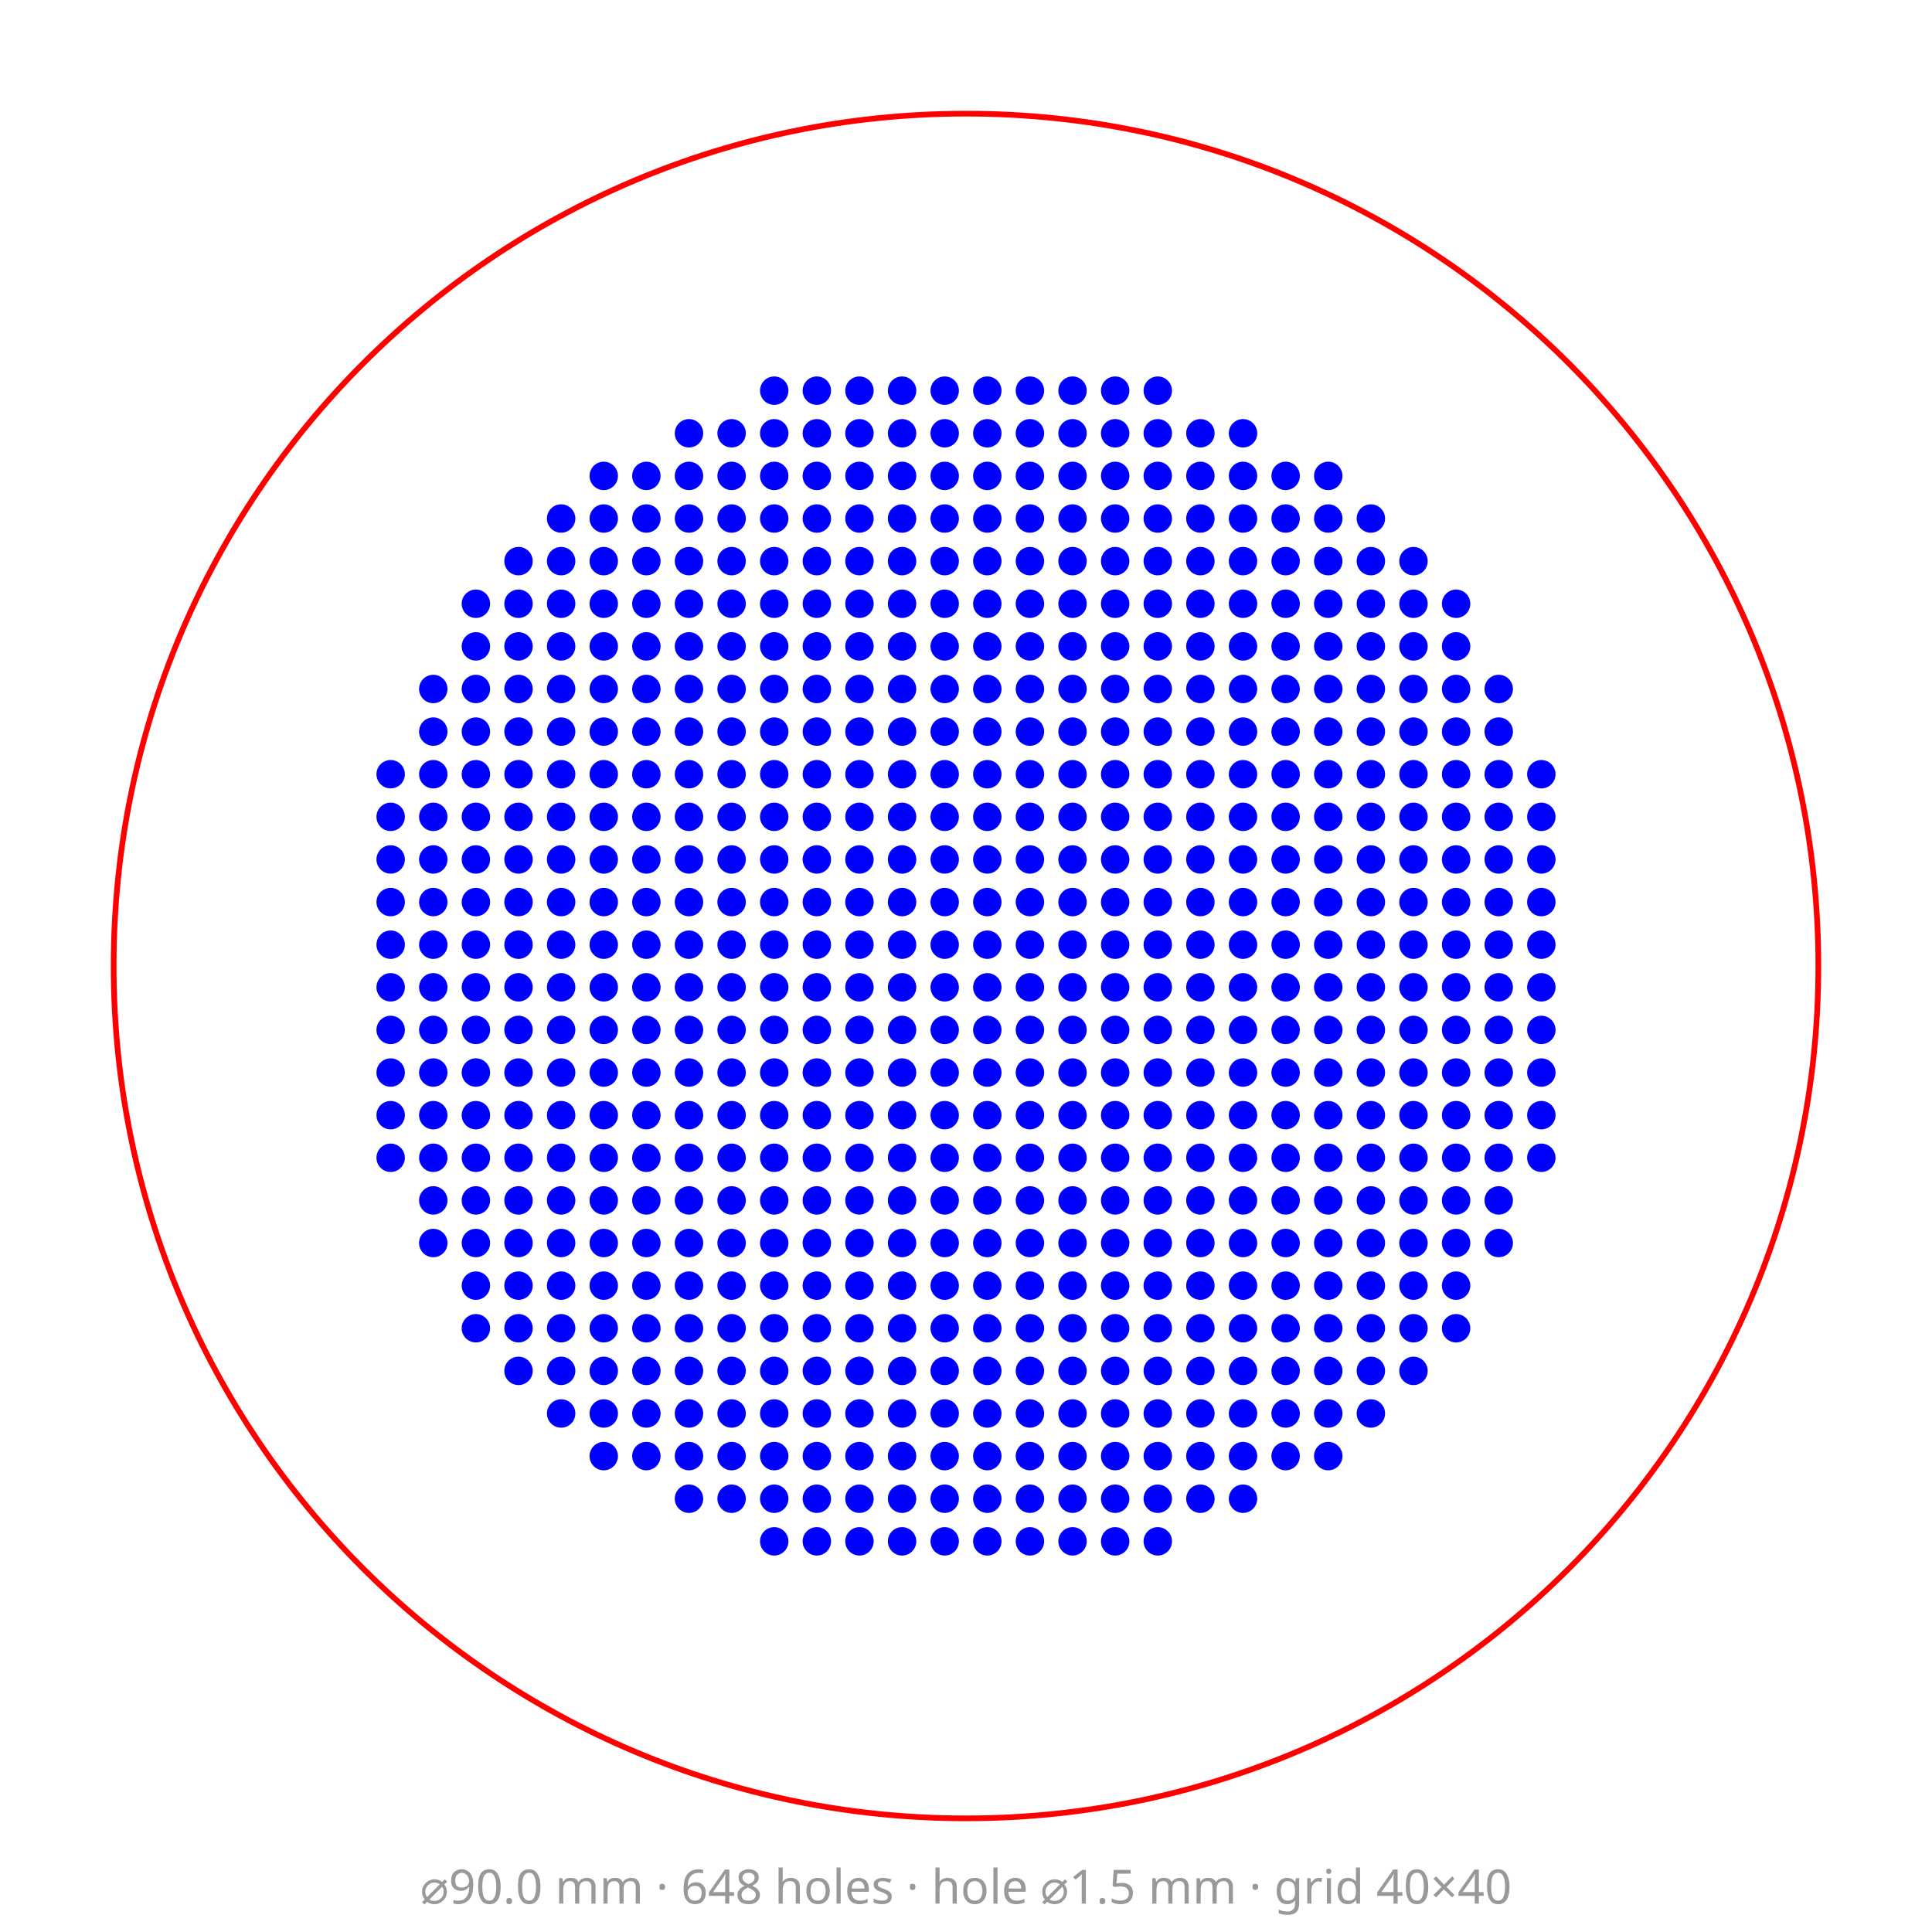
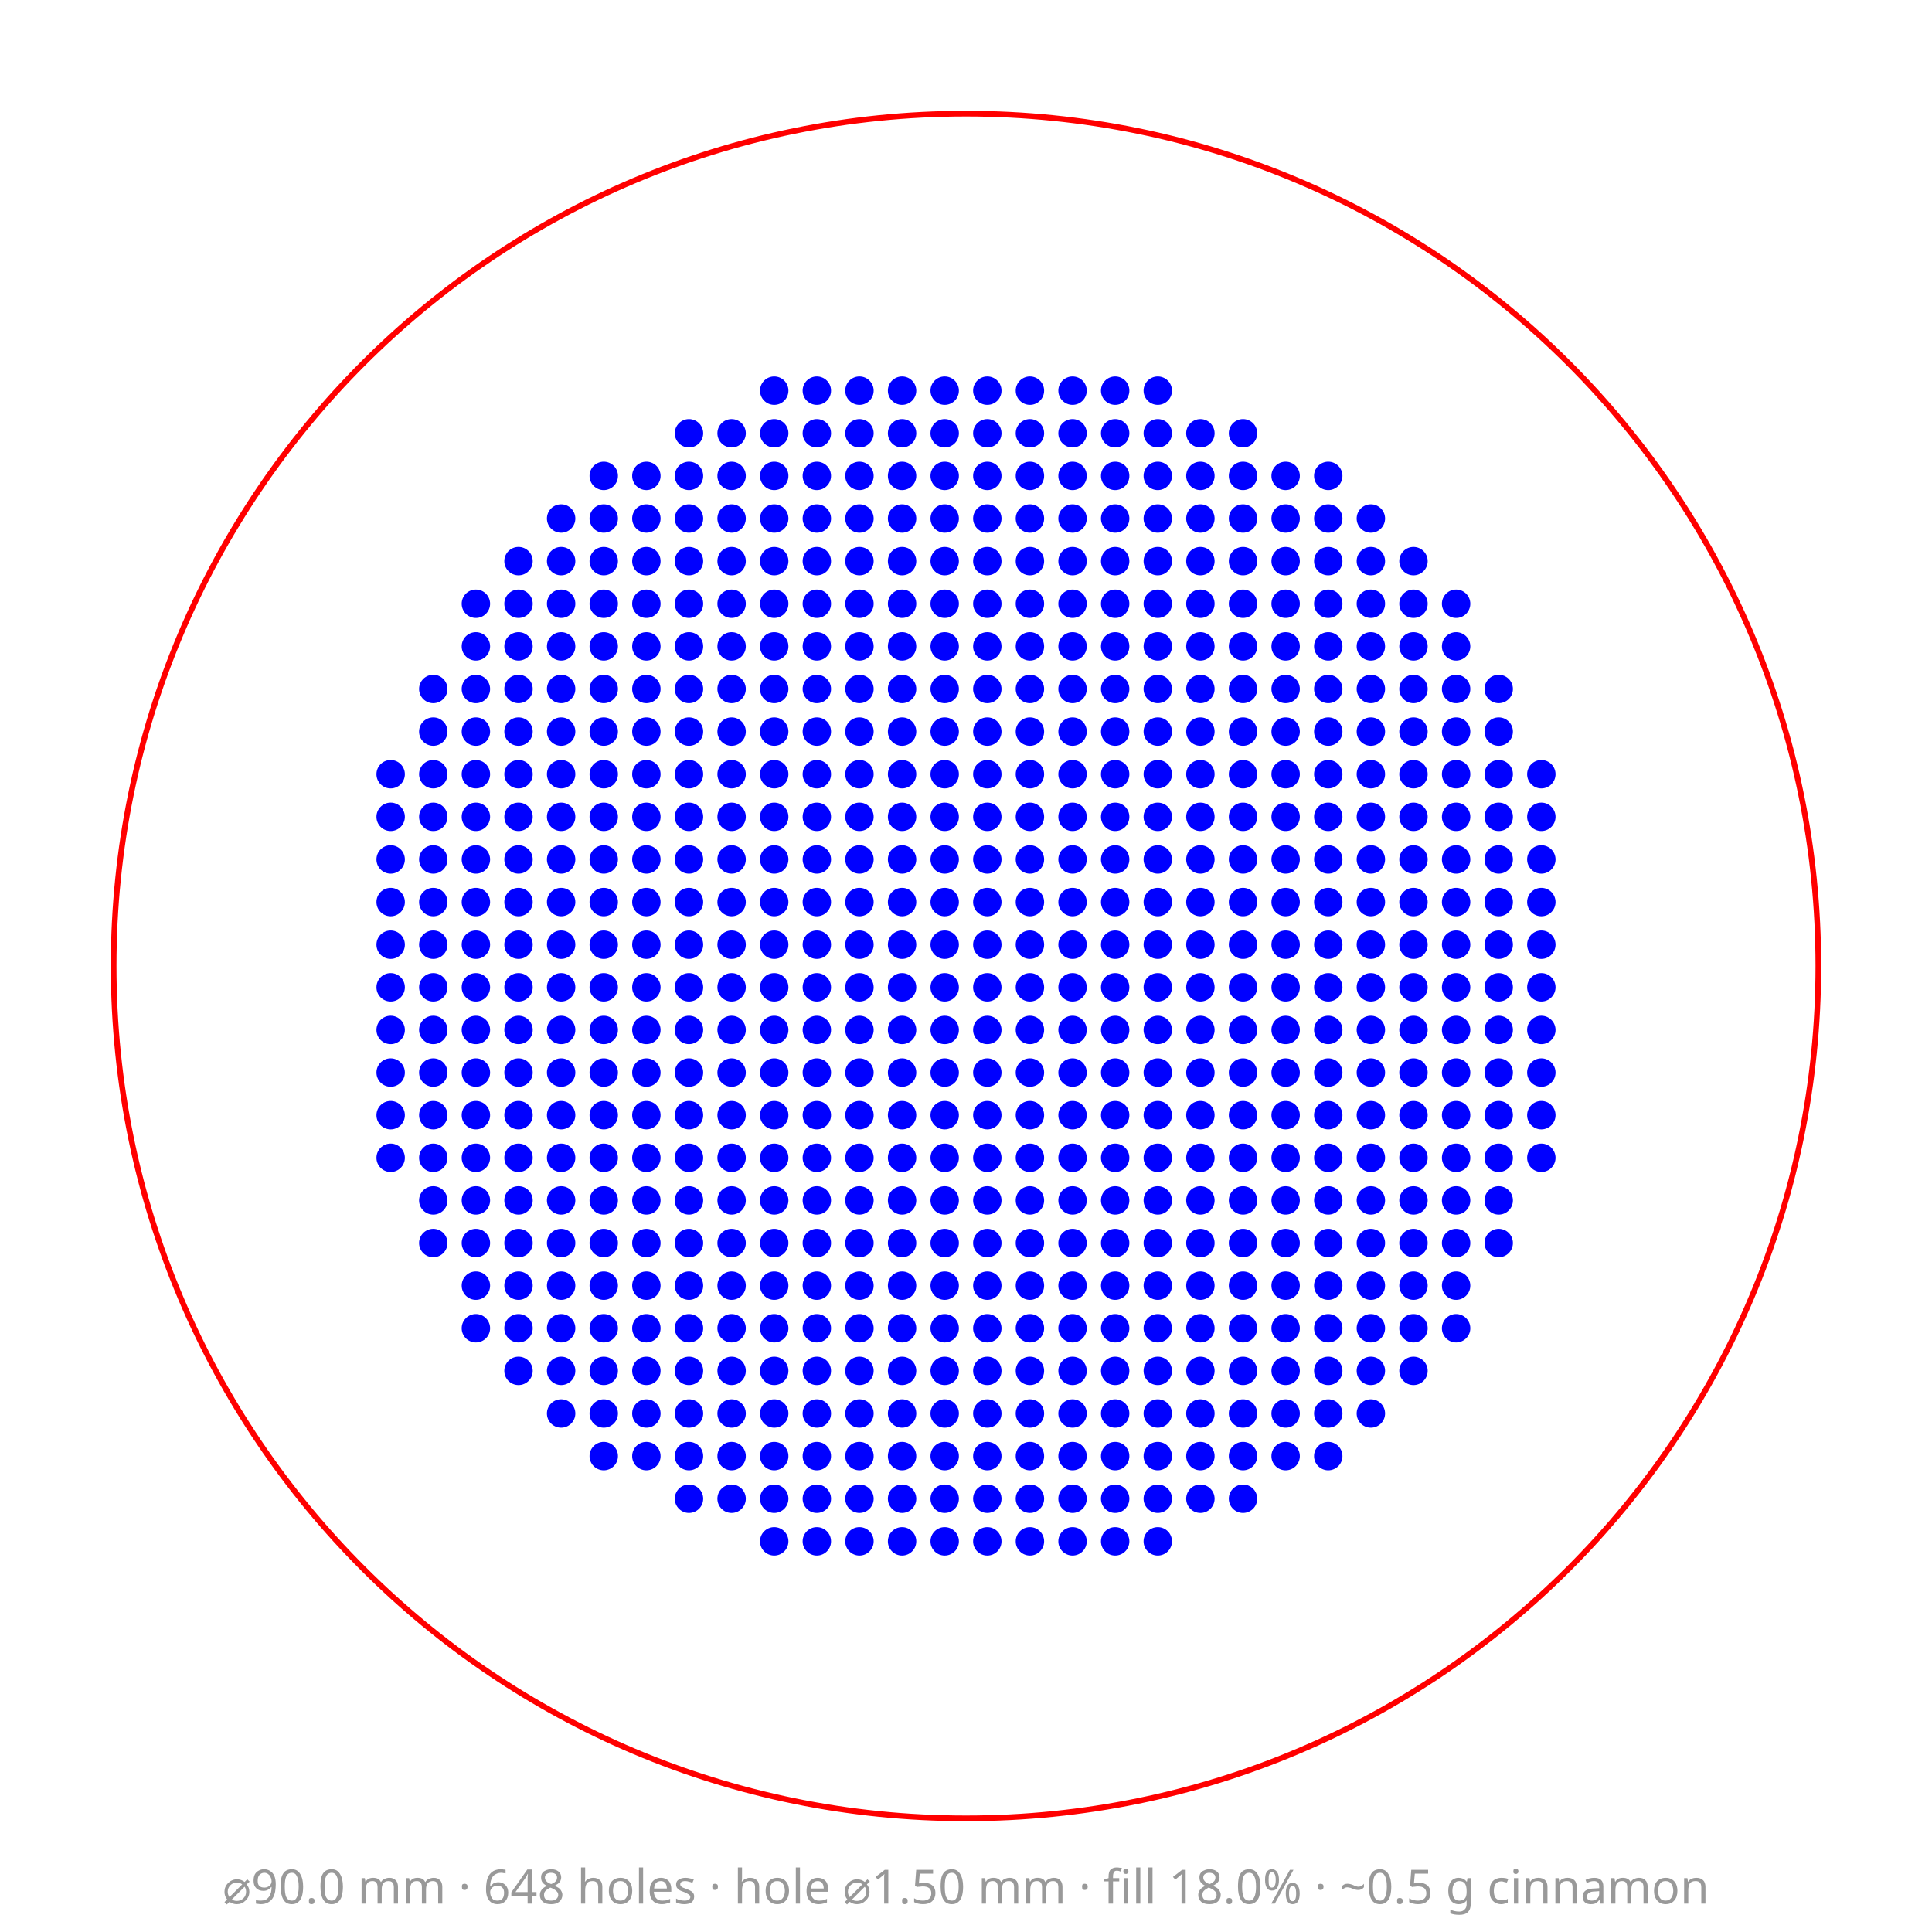
<svg xmlns="http://www.w3.org/2000/svg" width="102.0mm" height="102.0mm" viewBox="0 0 102.0 102.0">
  <circle cx="51.0" cy="51.0" r="45.0" fill="none" stroke="#ff0000" stroke-width="0.3" />
  <g fill="#0000ff" stroke="none">
    <circle cx="40.875" cy="20.625" r="0.75" />
    <circle cx="43.125" cy="20.625" r="0.75" />
    <circle cx="45.375" cy="20.625" r="0.75" />
    <circle cx="47.625" cy="20.625" r="0.75" />
    <circle cx="49.875" cy="20.625" r="0.75" />
    <circle cx="52.125" cy="20.625" r="0.75" />
    <circle cx="54.375" cy="20.625" r="0.75" />
    <circle cx="56.625" cy="20.625" r="0.75" />
    <circle cx="58.875" cy="20.625" r="0.75" />
    <circle cx="61.125" cy="20.625" r="0.75" />
    <circle cx="36.375" cy="22.875" r="0.75" />
    <circle cx="38.625" cy="22.875" r="0.75" />
    <circle cx="40.875" cy="22.875" r="0.75" />
    <circle cx="43.125" cy="22.875" r="0.75" />
    <circle cx="45.375" cy="22.875" r="0.75" />
    <circle cx="47.625" cy="22.875" r="0.75" />
    <circle cx="49.875" cy="22.875" r="0.75" />
    <circle cx="52.125" cy="22.875" r="0.75" />
    <circle cx="54.375" cy="22.875" r="0.75" />
    <circle cx="56.625" cy="22.875" r="0.75" />
    <circle cx="58.875" cy="22.875" r="0.75" />
    <circle cx="61.125" cy="22.875" r="0.75" />
    <circle cx="63.375" cy="22.875" r="0.75" />
    <circle cx="65.625" cy="22.875" r="0.75" />
    <circle cx="31.875" cy="25.125" r="0.75" />
    <circle cx="34.125" cy="25.125" r="0.75" />
    <circle cx="36.375" cy="25.125" r="0.75" />
    <circle cx="38.625" cy="25.125" r="0.75" />
    <circle cx="40.875" cy="25.125" r="0.75" />
    <circle cx="43.125" cy="25.125" r="0.75" />
    <circle cx="45.375" cy="25.125" r="0.75" />
    <circle cx="47.625" cy="25.125" r="0.75" />
    <circle cx="49.875" cy="25.125" r="0.75" />
    <circle cx="52.125" cy="25.125" r="0.75" />
    <circle cx="54.375" cy="25.125" r="0.75" />
    <circle cx="56.625" cy="25.125" r="0.75" />
    <circle cx="58.875" cy="25.125" r="0.75" />
    <circle cx="61.125" cy="25.125" r="0.75" />
    <circle cx="63.375" cy="25.125" r="0.75" />
    <circle cx="65.625" cy="25.125" r="0.75" />
    <circle cx="67.875" cy="25.125" r="0.75" />
    <circle cx="70.125" cy="25.125" r="0.75" />
    <circle cx="29.625" cy="27.375" r="0.75" />
    <circle cx="31.875" cy="27.375" r="0.75" />
    <circle cx="34.125" cy="27.375" r="0.75" />
    <circle cx="36.375" cy="27.375" r="0.75" />
    <circle cx="38.625" cy="27.375" r="0.75" />
    <circle cx="40.875" cy="27.375" r="0.75" />
    <circle cx="43.125" cy="27.375" r="0.75" />
    <circle cx="45.375" cy="27.375" r="0.75" />
    <circle cx="47.625" cy="27.375" r="0.75" />
    <circle cx="49.875" cy="27.375" r="0.75" />
    <circle cx="52.125" cy="27.375" r="0.75" />
    <circle cx="54.375" cy="27.375" r="0.75" />
    <circle cx="56.625" cy="27.375" r="0.75" />
    <circle cx="58.875" cy="27.375" r="0.75" />
    <circle cx="61.125" cy="27.375" r="0.75" />
    <circle cx="63.375" cy="27.375" r="0.75" />
    <circle cx="65.625" cy="27.375" r="0.75" />
    <circle cx="67.875" cy="27.375" r="0.75" />
    <circle cx="70.125" cy="27.375" r="0.75" />
    <circle cx="72.375" cy="27.375" r="0.75" />
    <circle cx="27.375" cy="29.625" r="0.75" />
    <circle cx="29.625" cy="29.625" r="0.75" />
    <circle cx="31.875" cy="29.625" r="0.75" />
    <circle cx="34.125" cy="29.625" r="0.75" />
    <circle cx="36.375" cy="29.625" r="0.75" />
    <circle cx="38.625" cy="29.625" r="0.75" />
    <circle cx="40.875" cy="29.625" r="0.75" />
    <circle cx="43.125" cy="29.625" r="0.75" />
    <circle cx="45.375" cy="29.625" r="0.75" />
    <circle cx="47.625" cy="29.625" r="0.75" />
    <circle cx="49.875" cy="29.625" r="0.75" />
    <circle cx="52.125" cy="29.625" r="0.75" />
    <circle cx="54.375" cy="29.625" r="0.75" />
    <circle cx="56.625" cy="29.625" r="0.75" />
    <circle cx="58.875" cy="29.625" r="0.75" />
    <circle cx="61.125" cy="29.625" r="0.75" />
    <circle cx="63.375" cy="29.625" r="0.75" />
    <circle cx="65.625" cy="29.625" r="0.75" />
    <circle cx="67.875" cy="29.625" r="0.75" />
    <circle cx="70.125" cy="29.625" r="0.75" />
    <circle cx="72.375" cy="29.625" r="0.75" />
    <circle cx="74.625" cy="29.625" r="0.75" />
    <circle cx="25.125" cy="31.875" r="0.75" />
    <circle cx="27.375" cy="31.875" r="0.75" />
    <circle cx="29.625" cy="31.875" r="0.75" />
    <circle cx="31.875" cy="31.875" r="0.75" />
    <circle cx="34.125" cy="31.875" r="0.75" />
    <circle cx="36.375" cy="31.875" r="0.75" />
    <circle cx="38.625" cy="31.875" r="0.75" />
    <circle cx="40.875" cy="31.875" r="0.75" />
    <circle cx="43.125" cy="31.875" r="0.75" />
    <circle cx="45.375" cy="31.875" r="0.75" />
    <circle cx="47.625" cy="31.875" r="0.75" />
    <circle cx="49.875" cy="31.875" r="0.75" />
    <circle cx="52.125" cy="31.875" r="0.75" />
    <circle cx="54.375" cy="31.875" r="0.75" />
    <circle cx="56.625" cy="31.875" r="0.75" />
    <circle cx="58.875" cy="31.875" r="0.75" />
    <circle cx="61.125" cy="31.875" r="0.75" />
    <circle cx="63.375" cy="31.875" r="0.75" />
    <circle cx="65.625" cy="31.875" r="0.75" />
    <circle cx="67.875" cy="31.875" r="0.75" />
    <circle cx="70.125" cy="31.875" r="0.75" />
    <circle cx="72.375" cy="31.875" r="0.75" />
    <circle cx="74.625" cy="31.875" r="0.75" />
    <circle cx="76.875" cy="31.875" r="0.75" />
    <circle cx="25.125" cy="34.125" r="0.75" />
    <circle cx="27.375" cy="34.125" r="0.75" />
    <circle cx="29.625" cy="34.125" r="0.75" />
    <circle cx="31.875" cy="34.125" r="0.75" />
    <circle cx="34.125" cy="34.125" r="0.75" />
    <circle cx="36.375" cy="34.125" r="0.75" />
    <circle cx="38.625" cy="34.125" r="0.75" />
    <circle cx="40.875" cy="34.125" r="0.75" />
    <circle cx="43.125" cy="34.125" r="0.75" />
    <circle cx="45.375" cy="34.125" r="0.75" />
    <circle cx="47.625" cy="34.125" r="0.75" />
    <circle cx="49.875" cy="34.125" r="0.75" />
    <circle cx="52.125" cy="34.125" r="0.75" />
    <circle cx="54.375" cy="34.125" r="0.75" />
    <circle cx="56.625" cy="34.125" r="0.75" />
    <circle cx="58.875" cy="34.125" r="0.75" />
    <circle cx="61.125" cy="34.125" r="0.75" />
    <circle cx="63.375" cy="34.125" r="0.75" />
    <circle cx="65.625" cy="34.125" r="0.75" />
    <circle cx="67.875" cy="34.125" r="0.75" />
    <circle cx="70.125" cy="34.125" r="0.75" />
    <circle cx="72.375" cy="34.125" r="0.75" />
    <circle cx="74.625" cy="34.125" r="0.75" />
    <circle cx="76.875" cy="34.125" r="0.75" />
    <circle cx="22.875" cy="36.375" r="0.75" />
    <circle cx="25.125" cy="36.375" r="0.75" />
    <circle cx="27.375" cy="36.375" r="0.75" />
    <circle cx="29.625" cy="36.375" r="0.75" />
    <circle cx="31.875" cy="36.375" r="0.75" />
    <circle cx="34.125" cy="36.375" r="0.75" />
    <circle cx="36.375" cy="36.375" r="0.75" />
    <circle cx="38.625" cy="36.375" r="0.75" />
    <circle cx="40.875" cy="36.375" r="0.75" />
    <circle cx="43.125" cy="36.375" r="0.75" />
    <circle cx="45.375" cy="36.375" r="0.75" />
    <circle cx="47.625" cy="36.375" r="0.75" />
    <circle cx="49.875" cy="36.375" r="0.75" />
    <circle cx="52.125" cy="36.375" r="0.75" />
    <circle cx="54.375" cy="36.375" r="0.75" />
    <circle cx="56.625" cy="36.375" r="0.75" />
    <circle cx="58.875" cy="36.375" r="0.75" />
    <circle cx="61.125" cy="36.375" r="0.75" />
    <circle cx="63.375" cy="36.375" r="0.75" />
    <circle cx="65.625" cy="36.375" r="0.75" />
    <circle cx="67.875" cy="36.375" r="0.75" />
    <circle cx="70.125" cy="36.375" r="0.75" />
    <circle cx="72.375" cy="36.375" r="0.75" />
    <circle cx="74.625" cy="36.375" r="0.75" />
    <circle cx="76.875" cy="36.375" r="0.75" />
    <circle cx="79.125" cy="36.375" r="0.75" />
    <circle cx="22.875" cy="38.625" r="0.75" />
    <circle cx="25.125" cy="38.625" r="0.75" />
    <circle cx="27.375" cy="38.625" r="0.75" />
    <circle cx="29.625" cy="38.625" r="0.75" />
    <circle cx="31.875" cy="38.625" r="0.75" />
    <circle cx="34.125" cy="38.625" r="0.75" />
    <circle cx="36.375" cy="38.625" r="0.75" />
    <circle cx="38.625" cy="38.625" r="0.75" />
    <circle cx="40.875" cy="38.625" r="0.75" />
    <circle cx="43.125" cy="38.625" r="0.75" />
    <circle cx="45.375" cy="38.625" r="0.75" />
    <circle cx="47.625" cy="38.625" r="0.75" />
    <circle cx="49.875" cy="38.625" r="0.75" />
    <circle cx="52.125" cy="38.625" r="0.75" />
    <circle cx="54.375" cy="38.625" r="0.75" />
    <circle cx="56.625" cy="38.625" r="0.75" />
    <circle cx="58.875" cy="38.625" r="0.75" />
    <circle cx="61.125" cy="38.625" r="0.75" />
    <circle cx="63.375" cy="38.625" r="0.75" />
    <circle cx="65.625" cy="38.625" r="0.75" />
    <circle cx="67.875" cy="38.625" r="0.75" />
    <circle cx="70.125" cy="38.625" r="0.75" />
    <circle cx="72.375" cy="38.625" r="0.75" />
    <circle cx="74.625" cy="38.625" r="0.75" />
    <circle cx="76.875" cy="38.625" r="0.75" />
    <circle cx="79.125" cy="38.625" r="0.75" />
    <circle cx="20.625" cy="40.875" r="0.75" />
    <circle cx="22.875" cy="40.875" r="0.75" />
    <circle cx="25.125" cy="40.875" r="0.75" />
    <circle cx="27.375" cy="40.875" r="0.75" />
    <circle cx="29.625" cy="40.875" r="0.75" />
    <circle cx="31.875" cy="40.875" r="0.75" />
    <circle cx="34.125" cy="40.875" r="0.75" />
    <circle cx="36.375" cy="40.875" r="0.75" />
    <circle cx="38.625" cy="40.875" r="0.75" />
    <circle cx="40.875" cy="40.875" r="0.75" />
    <circle cx="43.125" cy="40.875" r="0.75" />
    <circle cx="45.375" cy="40.875" r="0.75" />
    <circle cx="47.625" cy="40.875" r="0.75" />
    <circle cx="49.875" cy="40.875" r="0.75" />
    <circle cx="52.125" cy="40.875" r="0.75" />
    <circle cx="54.375" cy="40.875" r="0.75" />
    <circle cx="56.625" cy="40.875" r="0.75" />
    <circle cx="58.875" cy="40.875" r="0.75" />
    <circle cx="61.125" cy="40.875" r="0.75" />
    <circle cx="63.375" cy="40.875" r="0.75" />
    <circle cx="65.625" cy="40.875" r="0.75" />
    <circle cx="67.875" cy="40.875" r="0.75" />
    <circle cx="70.125" cy="40.875" r="0.75" />
    <circle cx="72.375" cy="40.875" r="0.75" />
    <circle cx="74.625" cy="40.875" r="0.75" />
    <circle cx="76.875" cy="40.875" r="0.75" />
    <circle cx="79.125" cy="40.875" r="0.75" />
    <circle cx="81.375" cy="40.875" r="0.75" />
    <circle cx="20.625" cy="43.125" r="0.75" />
    <circle cx="22.875" cy="43.125" r="0.75" />
    <circle cx="25.125" cy="43.125" r="0.75" />
    <circle cx="27.375" cy="43.125" r="0.75" />
    <circle cx="29.625" cy="43.125" r="0.75" />
    <circle cx="31.875" cy="43.125" r="0.75" />
    <circle cx="34.125" cy="43.125" r="0.75" />
    <circle cx="36.375" cy="43.125" r="0.75" />
    <circle cx="38.625" cy="43.125" r="0.75" />
    <circle cx="40.875" cy="43.125" r="0.75" />
    <circle cx="43.125" cy="43.125" r="0.75" />
    <circle cx="45.375" cy="43.125" r="0.75" />
    <circle cx="47.625" cy="43.125" r="0.75" />
    <circle cx="49.875" cy="43.125" r="0.75" />
    <circle cx="52.125" cy="43.125" r="0.75" />
    <circle cx="54.375" cy="43.125" r="0.75" />
    <circle cx="56.625" cy="43.125" r="0.75" />
    <circle cx="58.875" cy="43.125" r="0.75" />
    <circle cx="61.125" cy="43.125" r="0.75" />
    <circle cx="63.375" cy="43.125" r="0.75" />
    <circle cx="65.625" cy="43.125" r="0.75" />
    <circle cx="67.875" cy="43.125" r="0.75" />
    <circle cx="70.125" cy="43.125" r="0.75" />
    <circle cx="72.375" cy="43.125" r="0.75" />
    <circle cx="74.625" cy="43.125" r="0.75" />
    <circle cx="76.875" cy="43.125" r="0.75" />
    <circle cx="79.125" cy="43.125" r="0.75" />
    <circle cx="81.375" cy="43.125" r="0.75" />
    <circle cx="20.625" cy="45.375" r="0.75" />
    <circle cx="22.875" cy="45.375" r="0.75" />
    <circle cx="25.125" cy="45.375" r="0.75" />
    <circle cx="27.375" cy="45.375" r="0.75" />
    <circle cx="29.625" cy="45.375" r="0.75" />
    <circle cx="31.875" cy="45.375" r="0.75" />
    <circle cx="34.125" cy="45.375" r="0.75" />
    <circle cx="36.375" cy="45.375" r="0.75" />
    <circle cx="38.625" cy="45.375" r="0.75" />
    <circle cx="40.875" cy="45.375" r="0.75" />
    <circle cx="43.125" cy="45.375" r="0.75" />
    <circle cx="45.375" cy="45.375" r="0.75" />
    <circle cx="47.625" cy="45.375" r="0.75" />
    <circle cx="49.875" cy="45.375" r="0.75" />
    <circle cx="52.125" cy="45.375" r="0.75" />
    <circle cx="54.375" cy="45.375" r="0.75" />
    <circle cx="56.625" cy="45.375" r="0.75" />
    <circle cx="58.875" cy="45.375" r="0.75" />
    <circle cx="61.125" cy="45.375" r="0.75" />
    <circle cx="63.375" cy="45.375" r="0.75" />
    <circle cx="65.625" cy="45.375" r="0.75" />
    <circle cx="67.875" cy="45.375" r="0.75" />
    <circle cx="70.125" cy="45.375" r="0.75" />
    <circle cx="72.375" cy="45.375" r="0.75" />
    <circle cx="74.625" cy="45.375" r="0.75" />
    <circle cx="76.875" cy="45.375" r="0.75" />
    <circle cx="79.125" cy="45.375" r="0.75" />
    <circle cx="81.375" cy="45.375" r="0.75" />
    <circle cx="20.625" cy="47.625" r="0.75" />
    <circle cx="22.875" cy="47.625" r="0.75" />
    <circle cx="25.125" cy="47.625" r="0.75" />
    <circle cx="27.375" cy="47.625" r="0.75" />
    <circle cx="29.625" cy="47.625" r="0.75" />
    <circle cx="31.875" cy="47.625" r="0.75" />
    <circle cx="34.125" cy="47.625" r="0.75" />
    <circle cx="36.375" cy="47.625" r="0.75" />
    <circle cx="38.625" cy="47.625" r="0.75" />
    <circle cx="40.875" cy="47.625" r="0.75" />
    <circle cx="43.125" cy="47.625" r="0.75" />
    <circle cx="45.375" cy="47.625" r="0.75" />
    <circle cx="47.625" cy="47.625" r="0.75" />
    <circle cx="49.875" cy="47.625" r="0.75" />
    <circle cx="52.125" cy="47.625" r="0.75" />
    <circle cx="54.375" cy="47.625" r="0.75" />
    <circle cx="56.625" cy="47.625" r="0.75" />
    <circle cx="58.875" cy="47.625" r="0.75" />
    <circle cx="61.125" cy="47.625" r="0.75" />
    <circle cx="63.375" cy="47.625" r="0.75" />
    <circle cx="65.625" cy="47.625" r="0.75" />
    <circle cx="67.875" cy="47.625" r="0.75" />
    <circle cx="70.125" cy="47.625" r="0.75" />
    <circle cx="72.375" cy="47.625" r="0.75" />
    <circle cx="74.625" cy="47.625" r="0.75" />
    <circle cx="76.875" cy="47.625" r="0.75" />
    <circle cx="79.125" cy="47.625" r="0.75" />
    <circle cx="81.375" cy="47.625" r="0.75" />
    <circle cx="20.625" cy="49.875" r="0.75" />
    <circle cx="22.875" cy="49.875" r="0.75" />
    <circle cx="25.125" cy="49.875" r="0.75" />
    <circle cx="27.375" cy="49.875" r="0.75" />
    <circle cx="29.625" cy="49.875" r="0.75" />
    <circle cx="31.875" cy="49.875" r="0.75" />
    <circle cx="34.125" cy="49.875" r="0.75" />
    <circle cx="36.375" cy="49.875" r="0.75" />
    <circle cx="38.625" cy="49.875" r="0.75" />
    <circle cx="40.875" cy="49.875" r="0.75" />
    <circle cx="43.125" cy="49.875" r="0.75" />
    <circle cx="45.375" cy="49.875" r="0.75" />
    <circle cx="47.625" cy="49.875" r="0.75" />
    <circle cx="49.875" cy="49.875" r="0.75" />
    <circle cx="52.125" cy="49.875" r="0.75" />
    <circle cx="54.375" cy="49.875" r="0.75" />
    <circle cx="56.625" cy="49.875" r="0.75" />
    <circle cx="58.875" cy="49.875" r="0.75" />
    <circle cx="61.125" cy="49.875" r="0.75" />
    <circle cx="63.375" cy="49.875" r="0.75" />
    <circle cx="65.625" cy="49.875" r="0.75" />
    <circle cx="67.875" cy="49.875" r="0.75" />
    <circle cx="70.125" cy="49.875" r="0.75" />
    <circle cx="72.375" cy="49.875" r="0.75" />
    <circle cx="74.625" cy="49.875" r="0.75" />
    <circle cx="76.875" cy="49.875" r="0.75" />
    <circle cx="79.125" cy="49.875" r="0.75" />
    <circle cx="81.375" cy="49.875" r="0.75" />
    <circle cx="20.625" cy="52.125" r="0.75" />
    <circle cx="22.875" cy="52.125" r="0.75" />
    <circle cx="25.125" cy="52.125" r="0.75" />
    <circle cx="27.375" cy="52.125" r="0.75" />
    <circle cx="29.625" cy="52.125" r="0.75" />
    <circle cx="31.875" cy="52.125" r="0.75" />
    <circle cx="34.125" cy="52.125" r="0.75" />
    <circle cx="36.375" cy="52.125" r="0.75" />
    <circle cx="38.625" cy="52.125" r="0.75" />
    <circle cx="40.875" cy="52.125" r="0.75" />
    <circle cx="43.125" cy="52.125" r="0.75" />
    <circle cx="45.375" cy="52.125" r="0.75" />
    <circle cx="47.625" cy="52.125" r="0.75" />
    <circle cx="49.875" cy="52.125" r="0.75" />
    <circle cx="52.125" cy="52.125" r="0.75" />
    <circle cx="54.375" cy="52.125" r="0.75" />
    <circle cx="56.625" cy="52.125" r="0.75" />
    <circle cx="58.875" cy="52.125" r="0.75" />
    <circle cx="61.125" cy="52.125" r="0.75" />
    <circle cx="63.375" cy="52.125" r="0.75" />
    <circle cx="65.625" cy="52.125" r="0.75" />
    <circle cx="67.875" cy="52.125" r="0.75" />
    <circle cx="70.125" cy="52.125" r="0.75" />
    <circle cx="72.375" cy="52.125" r="0.75" />
    <circle cx="74.625" cy="52.125" r="0.75" />
    <circle cx="76.875" cy="52.125" r="0.75" />
    <circle cx="79.125" cy="52.125" r="0.75" />
    <circle cx="81.375" cy="52.125" r="0.75" />
    <circle cx="20.625" cy="54.375" r="0.75" />
    <circle cx="22.875" cy="54.375" r="0.75" />
    <circle cx="25.125" cy="54.375" r="0.75" />
    <circle cx="27.375" cy="54.375" r="0.75" />
    <circle cx="29.625" cy="54.375" r="0.75" />
    <circle cx="31.875" cy="54.375" r="0.75" />
    <circle cx="34.125" cy="54.375" r="0.75" />
    <circle cx="36.375" cy="54.375" r="0.75" />
    <circle cx="38.625" cy="54.375" r="0.75" />
    <circle cx="40.875" cy="54.375" r="0.75" />
    <circle cx="43.125" cy="54.375" r="0.75" />
    <circle cx="45.375" cy="54.375" r="0.75" />
    <circle cx="47.625" cy="54.375" r="0.75" />
    <circle cx="49.875" cy="54.375" r="0.75" />
    <circle cx="52.125" cy="54.375" r="0.75" />
    <circle cx="54.375" cy="54.375" r="0.75" />
    <circle cx="56.625" cy="54.375" r="0.75" />
    <circle cx="58.875" cy="54.375" r="0.75" />
    <circle cx="61.125" cy="54.375" r="0.75" />
    <circle cx="63.375" cy="54.375" r="0.75" />
    <circle cx="65.625" cy="54.375" r="0.75" />
    <circle cx="67.875" cy="54.375" r="0.75" />
    <circle cx="70.125" cy="54.375" r="0.75" />
    <circle cx="72.375" cy="54.375" r="0.75" />
    <circle cx="74.625" cy="54.375" r="0.75" />
    <circle cx="76.875" cy="54.375" r="0.75" />
    <circle cx="79.125" cy="54.375" r="0.75" />
    <circle cx="81.375" cy="54.375" r="0.75" />
    <circle cx="20.625" cy="56.625" r="0.75" />
    <circle cx="22.875" cy="56.625" r="0.75" />
    <circle cx="25.125" cy="56.625" r="0.75" />
    <circle cx="27.375" cy="56.625" r="0.75" />
    <circle cx="29.625" cy="56.625" r="0.75" />
    <circle cx="31.875" cy="56.625" r="0.75" />
    <circle cx="34.125" cy="56.625" r="0.75" />
    <circle cx="36.375" cy="56.625" r="0.75" />
    <circle cx="38.625" cy="56.625" r="0.75" />
    <circle cx="40.875" cy="56.625" r="0.75" />
    <circle cx="43.125" cy="56.625" r="0.75" />
    <circle cx="45.375" cy="56.625" r="0.75" />
    <circle cx="47.625" cy="56.625" r="0.75" />
    <circle cx="49.875" cy="56.625" r="0.75" />
    <circle cx="52.125" cy="56.625" r="0.75" />
    <circle cx="54.375" cy="56.625" r="0.75" />
    <circle cx="56.625" cy="56.625" r="0.75" />
    <circle cx="58.875" cy="56.625" r="0.75" />
    <circle cx="61.125" cy="56.625" r="0.75" />
    <circle cx="63.375" cy="56.625" r="0.75" />
    <circle cx="65.625" cy="56.625" r="0.75" />
    <circle cx="67.875" cy="56.625" r="0.75" />
    <circle cx="70.125" cy="56.625" r="0.75" />
    <circle cx="72.375" cy="56.625" r="0.75" />
    <circle cx="74.625" cy="56.625" r="0.75" />
    <circle cx="76.875" cy="56.625" r="0.75" />
    <circle cx="79.125" cy="56.625" r="0.75" />
    <circle cx="81.375" cy="56.625" r="0.75" />
    <circle cx="20.625" cy="58.875" r="0.75" />
    <circle cx="22.875" cy="58.875" r="0.75" />
    <circle cx="25.125" cy="58.875" r="0.75" />
    <circle cx="27.375" cy="58.875" r="0.75" />
    <circle cx="29.625" cy="58.875" r="0.75" />
    <circle cx="31.875" cy="58.875" r="0.75" />
    <circle cx="34.125" cy="58.875" r="0.75" />
    <circle cx="36.375" cy="58.875" r="0.75" />
    <circle cx="38.625" cy="58.875" r="0.75" />
    <circle cx="40.875" cy="58.875" r="0.75" />
    <circle cx="43.125" cy="58.875" r="0.75" />
    <circle cx="45.375" cy="58.875" r="0.75" />
    <circle cx="47.625" cy="58.875" r="0.75" />
    <circle cx="49.875" cy="58.875" r="0.75" />
    <circle cx="52.125" cy="58.875" r="0.75" />
    <circle cx="54.375" cy="58.875" r="0.75" />
    <circle cx="56.625" cy="58.875" r="0.75" />
    <circle cx="58.875" cy="58.875" r="0.75" />
    <circle cx="61.125" cy="58.875" r="0.75" />
    <circle cx="63.375" cy="58.875" r="0.75" />
    <circle cx="65.625" cy="58.875" r="0.75" />
    <circle cx="67.875" cy="58.875" r="0.75" />
    <circle cx="70.125" cy="58.875" r="0.75" />
    <circle cx="72.375" cy="58.875" r="0.75" />
    <circle cx="74.625" cy="58.875" r="0.75" />
    <circle cx="76.875" cy="58.875" r="0.75" />
    <circle cx="79.125" cy="58.875" r="0.75" />
    <circle cx="81.375" cy="58.875" r="0.75" />
    <circle cx="20.625" cy="61.125" r="0.75" />
    <circle cx="22.875" cy="61.125" r="0.75" />
    <circle cx="25.125" cy="61.125" r="0.75" />
    <circle cx="27.375" cy="61.125" r="0.75" />
    <circle cx="29.625" cy="61.125" r="0.75" />
    <circle cx="31.875" cy="61.125" r="0.75" />
    <circle cx="34.125" cy="61.125" r="0.75" />
    <circle cx="36.375" cy="61.125" r="0.75" />
    <circle cx="38.625" cy="61.125" r="0.75" />
    <circle cx="40.875" cy="61.125" r="0.75" />
    <circle cx="43.125" cy="61.125" r="0.75" />
    <circle cx="45.375" cy="61.125" r="0.75" />
    <circle cx="47.625" cy="61.125" r="0.75" />
    <circle cx="49.875" cy="61.125" r="0.75" />
    <circle cx="52.125" cy="61.125" r="0.75" />
    <circle cx="54.375" cy="61.125" r="0.75" />
    <circle cx="56.625" cy="61.125" r="0.75" />
    <circle cx="58.875" cy="61.125" r="0.75" />
    <circle cx="61.125" cy="61.125" r="0.75" />
    <circle cx="63.375" cy="61.125" r="0.75" />
    <circle cx="65.625" cy="61.125" r="0.75" />
    <circle cx="67.875" cy="61.125" r="0.75" />
    <circle cx="70.125" cy="61.125" r="0.75" />
    <circle cx="72.375" cy="61.125" r="0.75" />
    <circle cx="74.625" cy="61.125" r="0.75" />
    <circle cx="76.875" cy="61.125" r="0.75" />
    <circle cx="79.125" cy="61.125" r="0.75" />
    <circle cx="81.375" cy="61.125" r="0.75" />
    <circle cx="22.875" cy="63.375" r="0.75" />
    <circle cx="25.125" cy="63.375" r="0.75" />
    <circle cx="27.375" cy="63.375" r="0.75" />
    <circle cx="29.625" cy="63.375" r="0.75" />
    <circle cx="31.875" cy="63.375" r="0.75" />
    <circle cx="34.125" cy="63.375" r="0.75" />
    <circle cx="36.375" cy="63.375" r="0.75" />
    <circle cx="38.625" cy="63.375" r="0.75" />
    <circle cx="40.875" cy="63.375" r="0.75" />
    <circle cx="43.125" cy="63.375" r="0.75" />
    <circle cx="45.375" cy="63.375" r="0.75" />
    <circle cx="47.625" cy="63.375" r="0.75" />
    <circle cx="49.875" cy="63.375" r="0.75" />
    <circle cx="52.125" cy="63.375" r="0.75" />
    <circle cx="54.375" cy="63.375" r="0.75" />
    <circle cx="56.625" cy="63.375" r="0.75" />
    <circle cx="58.875" cy="63.375" r="0.75" />
    <circle cx="61.125" cy="63.375" r="0.75" />
    <circle cx="63.375" cy="63.375" r="0.75" />
    <circle cx="65.625" cy="63.375" r="0.75" />
    <circle cx="67.875" cy="63.375" r="0.75" />
    <circle cx="70.125" cy="63.375" r="0.75" />
    <circle cx="72.375" cy="63.375" r="0.75" />
    <circle cx="74.625" cy="63.375" r="0.75" />
    <circle cx="76.875" cy="63.375" r="0.75" />
    <circle cx="79.125" cy="63.375" r="0.75" />
    <circle cx="22.875" cy="65.625" r="0.75" />
    <circle cx="25.125" cy="65.625" r="0.75" />
    <circle cx="27.375" cy="65.625" r="0.75" />
    <circle cx="29.625" cy="65.625" r="0.75" />
    <circle cx="31.875" cy="65.625" r="0.75" />
    <circle cx="34.125" cy="65.625" r="0.75" />
    <circle cx="36.375" cy="65.625" r="0.75" />
    <circle cx="38.625" cy="65.625" r="0.75" />
    <circle cx="40.875" cy="65.625" r="0.75" />
    <circle cx="43.125" cy="65.625" r="0.75" />
    <circle cx="45.375" cy="65.625" r="0.75" />
    <circle cx="47.625" cy="65.625" r="0.75" />
    <circle cx="49.875" cy="65.625" r="0.75" />
    <circle cx="52.125" cy="65.625" r="0.75" />
    <circle cx="54.375" cy="65.625" r="0.75" />
    <circle cx="56.625" cy="65.625" r="0.75" />
    <circle cx="58.875" cy="65.625" r="0.75" />
    <circle cx="61.125" cy="65.625" r="0.75" />
    <circle cx="63.375" cy="65.625" r="0.75" />
    <circle cx="65.625" cy="65.625" r="0.75" />
    <circle cx="67.875" cy="65.625" r="0.75" />
    <circle cx="70.125" cy="65.625" r="0.75" />
    <circle cx="72.375" cy="65.625" r="0.75" />
    <circle cx="74.625" cy="65.625" r="0.75" />
    <circle cx="76.875" cy="65.625" r="0.75" />
    <circle cx="79.125" cy="65.625" r="0.75" />
    <circle cx="25.125" cy="67.875" r="0.75" />
    <circle cx="27.375" cy="67.875" r="0.75" />
    <circle cx="29.625" cy="67.875" r="0.75" />
    <circle cx="31.875" cy="67.875" r="0.75" />
    <circle cx="34.125" cy="67.875" r="0.75" />
    <circle cx="36.375" cy="67.875" r="0.75" />
    <circle cx="38.625" cy="67.875" r="0.75" />
    <circle cx="40.875" cy="67.875" r="0.75" />
    <circle cx="43.125" cy="67.875" r="0.75" />
    <circle cx="45.375" cy="67.875" r="0.75" />
    <circle cx="47.625" cy="67.875" r="0.75" />
    <circle cx="49.875" cy="67.875" r="0.75" />
    <circle cx="52.125" cy="67.875" r="0.75" />
    <circle cx="54.375" cy="67.875" r="0.75" />
    <circle cx="56.625" cy="67.875" r="0.75" />
    <circle cx="58.875" cy="67.875" r="0.75" />
    <circle cx="61.125" cy="67.875" r="0.75" />
    <circle cx="63.375" cy="67.875" r="0.75" />
    <circle cx="65.625" cy="67.875" r="0.75" />
    <circle cx="67.875" cy="67.875" r="0.75" />
    <circle cx="70.125" cy="67.875" r="0.75" />
    <circle cx="72.375" cy="67.875" r="0.75" />
    <circle cx="74.625" cy="67.875" r="0.75" />
    <circle cx="76.875" cy="67.875" r="0.75" />
    <circle cx="25.125" cy="70.125" r="0.75" />
    <circle cx="27.375" cy="70.125" r="0.75" />
    <circle cx="29.625" cy="70.125" r="0.75" />
    <circle cx="31.875" cy="70.125" r="0.75" />
    <circle cx="34.125" cy="70.125" r="0.75" />
    <circle cx="36.375" cy="70.125" r="0.75" />
    <circle cx="38.625" cy="70.125" r="0.75" />
    <circle cx="40.875" cy="70.125" r="0.75" />
    <circle cx="43.125" cy="70.125" r="0.75" />
    <circle cx="45.375" cy="70.125" r="0.75" />
    <circle cx="47.625" cy="70.125" r="0.75" />
    <circle cx="49.875" cy="70.125" r="0.75" />
    <circle cx="52.125" cy="70.125" r="0.75" />
    <circle cx="54.375" cy="70.125" r="0.75" />
    <circle cx="56.625" cy="70.125" r="0.75" />
    <circle cx="58.875" cy="70.125" r="0.75" />
    <circle cx="61.125" cy="70.125" r="0.75" />
    <circle cx="63.375" cy="70.125" r="0.75" />
    <circle cx="65.625" cy="70.125" r="0.75" />
    <circle cx="67.875" cy="70.125" r="0.75" />
    <circle cx="70.125" cy="70.125" r="0.75" />
    <circle cx="72.375" cy="70.125" r="0.75" />
    <circle cx="74.625" cy="70.125" r="0.75" />
    <circle cx="76.875" cy="70.125" r="0.75" />
    <circle cx="27.375" cy="72.375" r="0.75" />
    <circle cx="29.625" cy="72.375" r="0.75" />
    <circle cx="31.875" cy="72.375" r="0.75" />
    <circle cx="34.125" cy="72.375" r="0.75" />
    <circle cx="36.375" cy="72.375" r="0.75" />
    <circle cx="38.625" cy="72.375" r="0.75" />
    <circle cx="40.875" cy="72.375" r="0.75" />
    <circle cx="43.125" cy="72.375" r="0.75" />
    <circle cx="45.375" cy="72.375" r="0.75" />
    <circle cx="47.625" cy="72.375" r="0.75" />
    <circle cx="49.875" cy="72.375" r="0.75" />
    <circle cx="52.125" cy="72.375" r="0.75" />
    <circle cx="54.375" cy="72.375" r="0.75" />
    <circle cx="56.625" cy="72.375" r="0.75" />
    <circle cx="58.875" cy="72.375" r="0.75" />
    <circle cx="61.125" cy="72.375" r="0.75" />
    <circle cx="63.375" cy="72.375" r="0.75" />
    <circle cx="65.625" cy="72.375" r="0.75" />
    <circle cx="67.875" cy="72.375" r="0.75" />
    <circle cx="70.125" cy="72.375" r="0.75" />
    <circle cx="72.375" cy="72.375" r="0.75" />
    <circle cx="74.625" cy="72.375" r="0.75" />
    <circle cx="29.625" cy="74.625" r="0.75" />
    <circle cx="31.875" cy="74.625" r="0.75" />
    <circle cx="34.125" cy="74.625" r="0.75" />
    <circle cx="36.375" cy="74.625" r="0.75" />
    <circle cx="38.625" cy="74.625" r="0.75" />
    <circle cx="40.875" cy="74.625" r="0.75" />
    <circle cx="43.125" cy="74.625" r="0.75" />
    <circle cx="45.375" cy="74.625" r="0.75" />
    <circle cx="47.625" cy="74.625" r="0.75" />
    <circle cx="49.875" cy="74.625" r="0.75" />
    <circle cx="52.125" cy="74.625" r="0.75" />
    <circle cx="54.375" cy="74.625" r="0.75" />
    <circle cx="56.625" cy="74.625" r="0.75" />
    <circle cx="58.875" cy="74.625" r="0.75" />
    <circle cx="61.125" cy="74.625" r="0.75" />
    <circle cx="63.375" cy="74.625" r="0.75" />
    <circle cx="65.625" cy="74.625" r="0.75" />
    <circle cx="67.875" cy="74.625" r="0.75" />
    <circle cx="70.125" cy="74.625" r="0.75" />
    <circle cx="72.375" cy="74.625" r="0.75" />
    <circle cx="31.875" cy="76.875" r="0.75" />
    <circle cx="34.125" cy="76.875" r="0.75" />
    <circle cx="36.375" cy="76.875" r="0.75" />
    <circle cx="38.625" cy="76.875" r="0.75" />
    <circle cx="40.875" cy="76.875" r="0.75" />
    <circle cx="43.125" cy="76.875" r="0.75" />
    <circle cx="45.375" cy="76.875" r="0.75" />
    <circle cx="47.625" cy="76.875" r="0.75" />
    <circle cx="49.875" cy="76.875" r="0.75" />
    <circle cx="52.125" cy="76.875" r="0.75" />
    <circle cx="54.375" cy="76.875" r="0.75" />
    <circle cx="56.625" cy="76.875" r="0.75" />
    <circle cx="58.875" cy="76.875" r="0.75" />
    <circle cx="61.125" cy="76.875" r="0.75" />
    <circle cx="63.375" cy="76.875" r="0.75" />
    <circle cx="65.625" cy="76.875" r="0.75" />
    <circle cx="67.875" cy="76.875" r="0.75" />
    <circle cx="70.125" cy="76.875" r="0.75" />
    <circle cx="36.375" cy="79.125" r="0.75" />
    <circle cx="38.625" cy="79.125" r="0.75" />
    <circle cx="40.875" cy="79.125" r="0.75" />
    <circle cx="43.125" cy="79.125" r="0.75" />
    <circle cx="45.375" cy="79.125" r="0.75" />
    <circle cx="47.625" cy="79.125" r="0.75" />
    <circle cx="49.875" cy="79.125" r="0.75" />
    <circle cx="52.125" cy="79.125" r="0.75" />
    <circle cx="54.375" cy="79.125" r="0.75" />
    <circle cx="56.625" cy="79.125" r="0.75" />
    <circle cx="58.875" cy="79.125" r="0.75" />
    <circle cx="61.125" cy="79.125" r="0.75" />
    <circle cx="63.375" cy="79.125" r="0.75" />
    <circle cx="65.625" cy="79.125" r="0.75" />
    <circle cx="40.875" cy="81.375" r="0.75" />
    <circle cx="43.125" cy="81.375" r="0.75" />
    <circle cx="45.375" cy="81.375" r="0.75" />
    <circle cx="47.625" cy="81.375" r="0.75" />
    <circle cx="49.875" cy="81.375" r="0.75" />
    <circle cx="52.125" cy="81.375" r="0.75" />
    <circle cx="54.375" cy="81.375" r="0.75" />
    <circle cx="56.625" cy="81.375" r="0.75" />
    <circle cx="58.875" cy="81.375" r="0.75" />
    <circle cx="61.125" cy="81.375" r="0.75" />
  </g>
  <text x="51.0" y="100.5" text-anchor="middle" font-family="sans-serif" font-size="2.5" fill="#999999">
-     ⌀90.0 mm · 648 holes · hole ⌀1.5 mm · grid 40×40
+     ⌀90.0 mm · 648 holes · hole ⌀1.50 mm · fill 18.0% · ~0.5 g cinnamon
  </text>
</svg>
